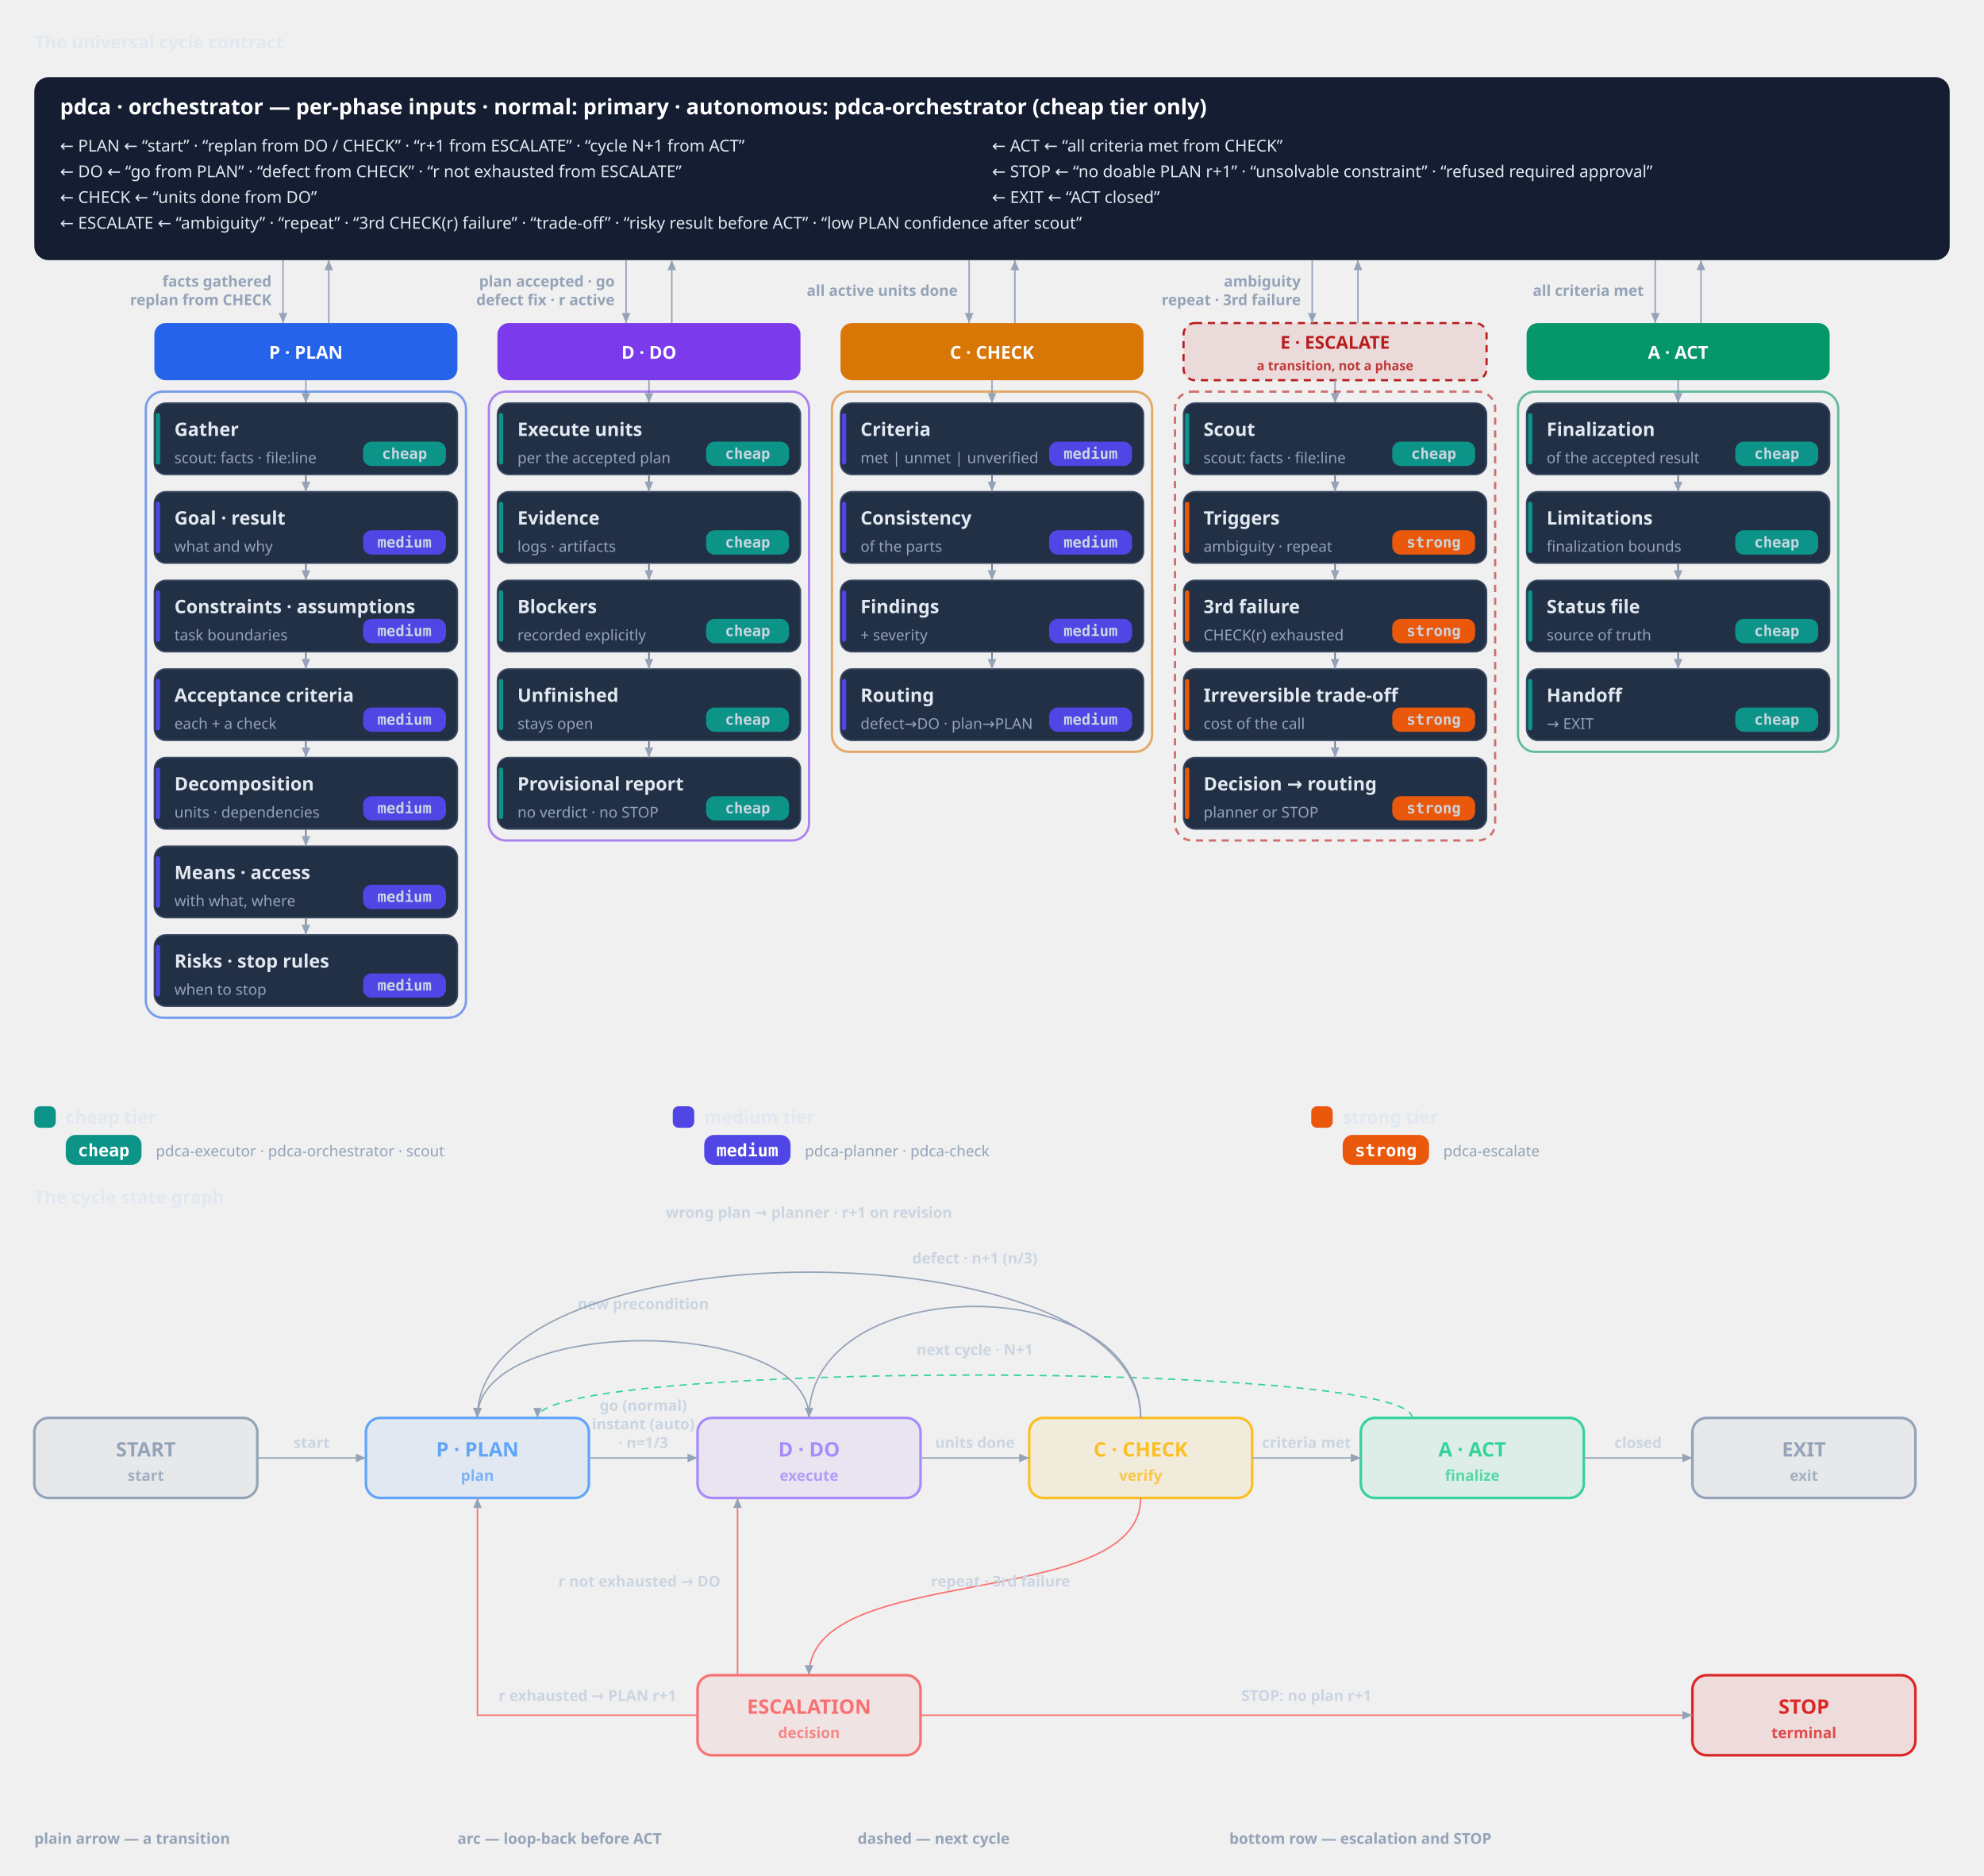
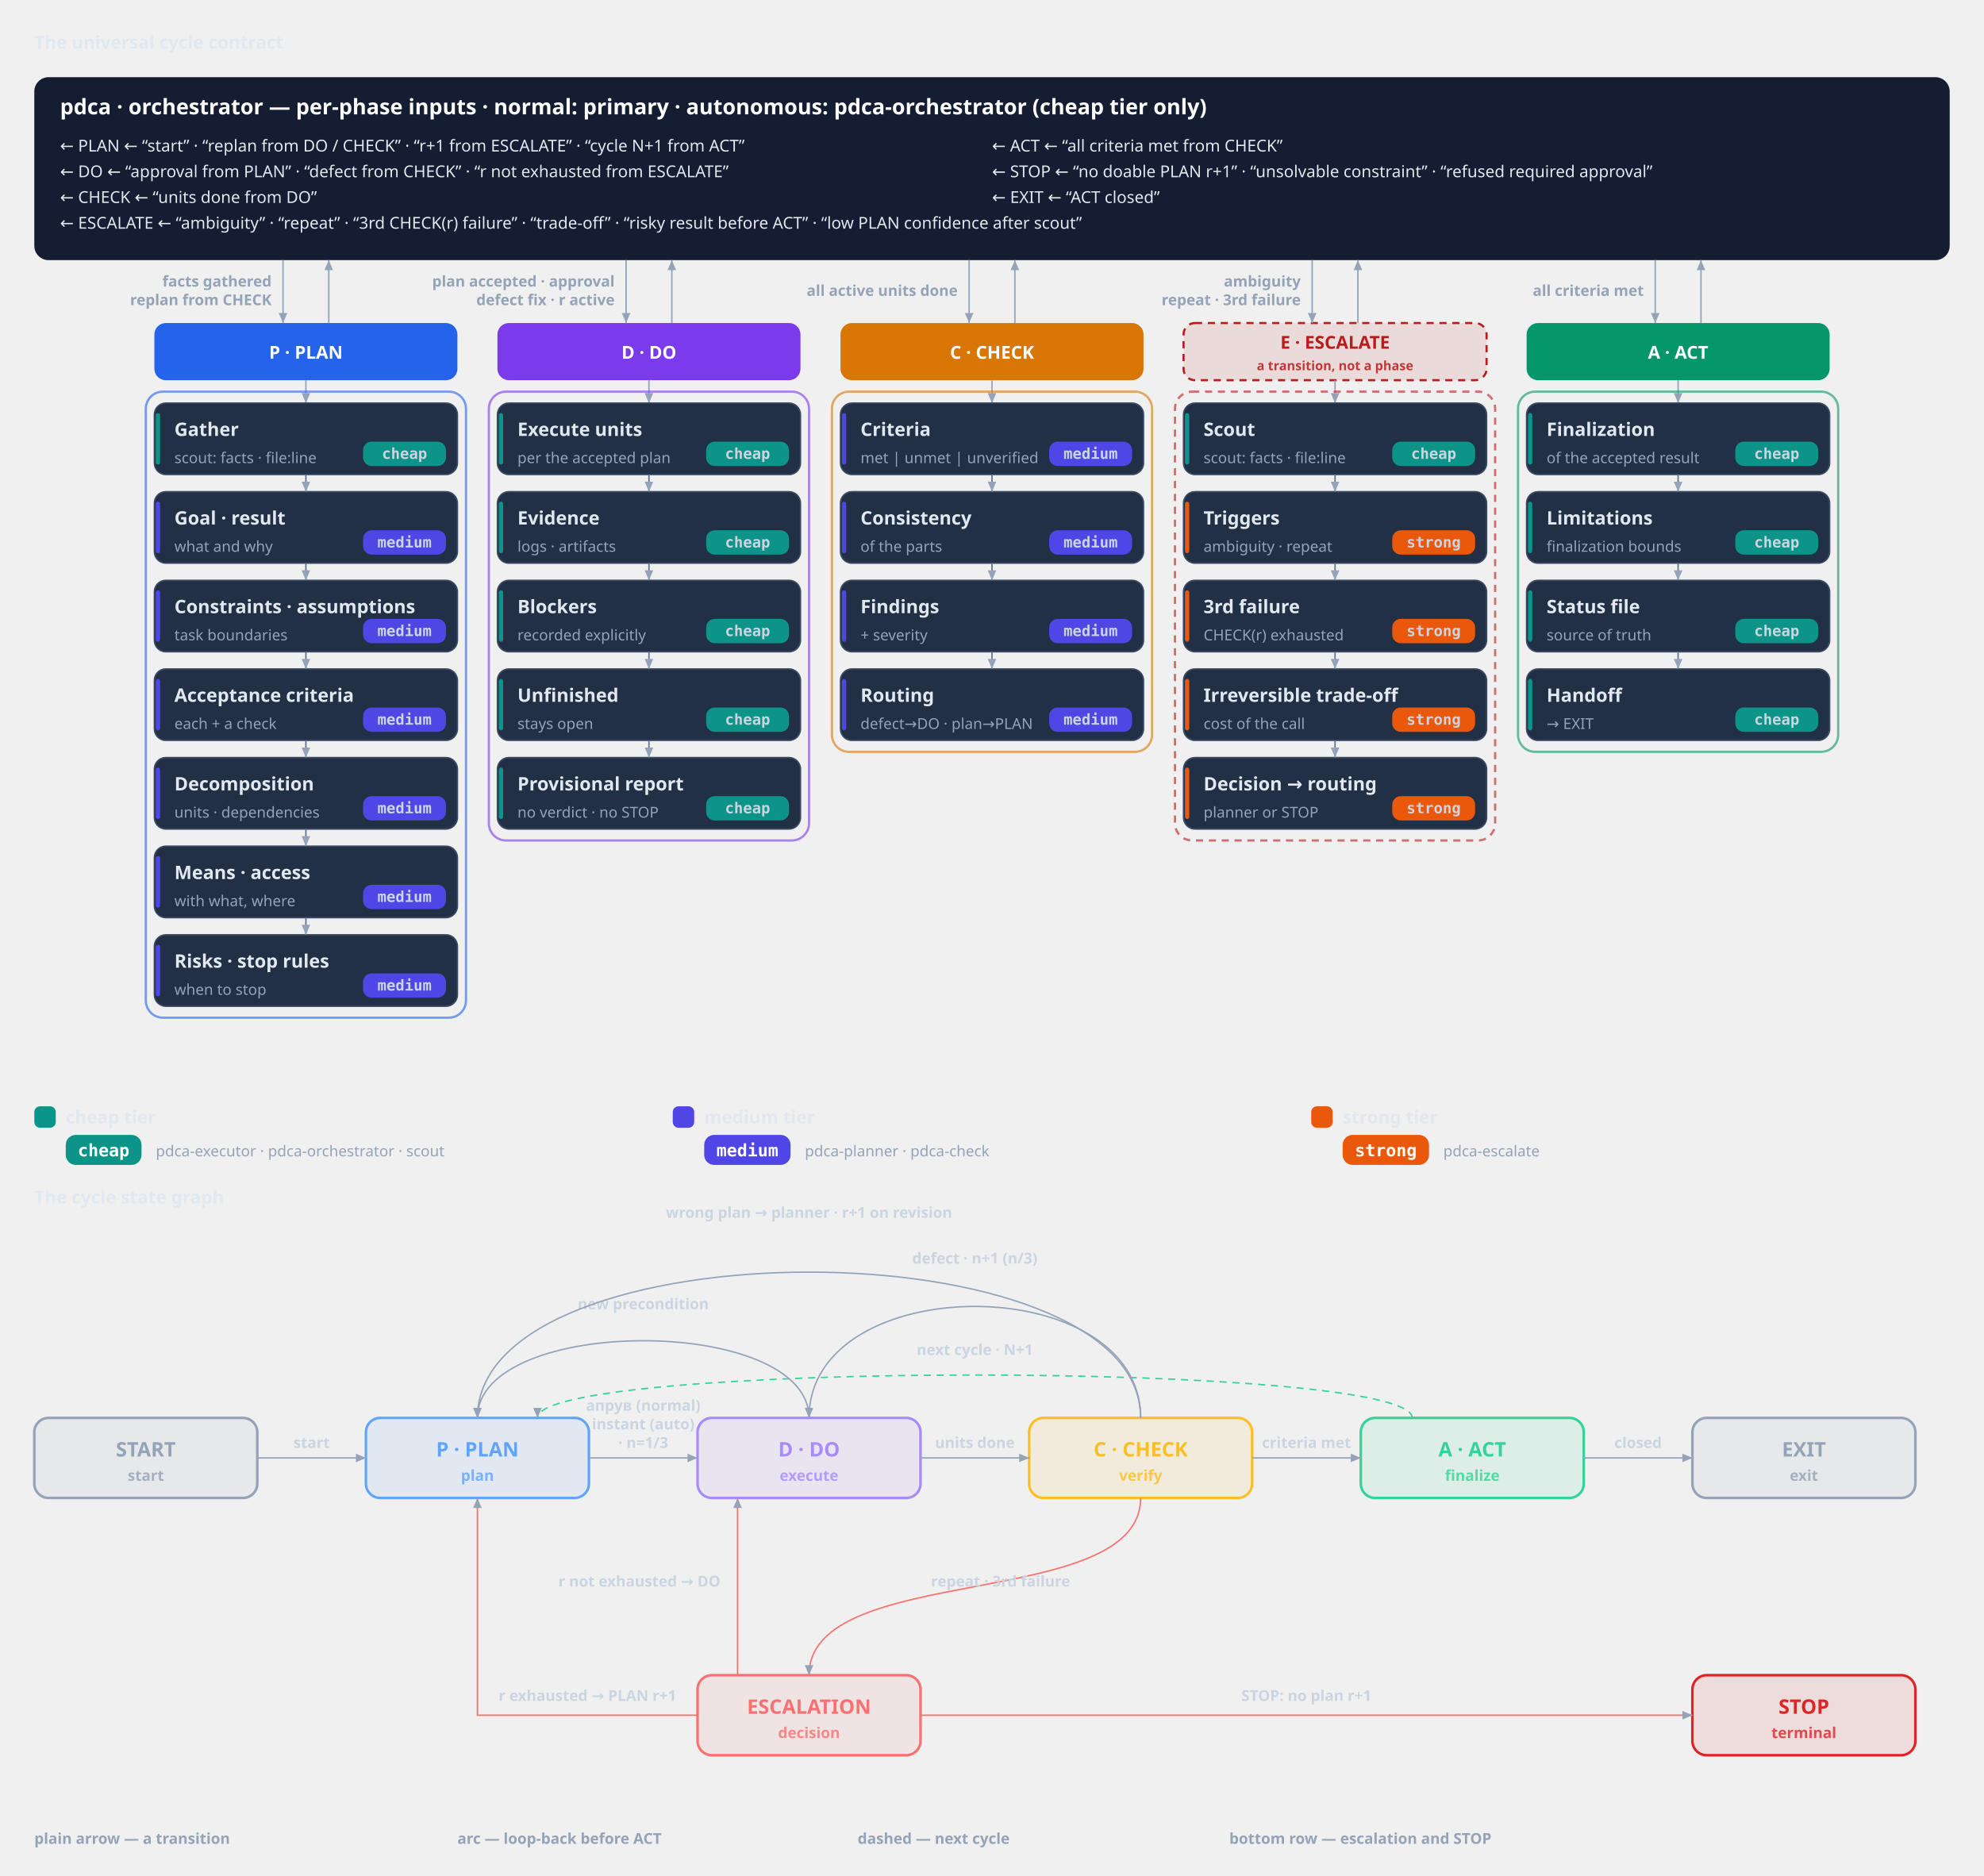
<svg xmlns="http://www.w3.org/2000/svg" viewBox="0 0 1388 1312" width="1388" height="1312" font-family="Segoe UI, system-ui, sans-serif" role="img">
  <defs>
    <marker id="arrow" markerWidth="9" markerHeight="9" refX="7" refY="3" orient="auto">
      <path d="M0,0 L7,3 L0,6 Z" fill="#94a3b8" />
    </marker>
  </defs>
  <style>
.t{font-size:13px;font-weight:600;fill:#e2e8f0}
.s{font-size:10.5px;fill:#94a3b8}
.h{font-size:12.5px;font-weight:700;fill:#ffffff}
.h2{font-size:12.5px;font-weight:700}
.h3{font-size:9px;font-weight:600}
.g{font-size:10.5px;font-weight:600}
.band{fill:#141d31}
.bt{fill:#ffffff;font-size:15px;font-weight:700}
.ol{fill:#e2e8f0;font-size:11.5px}
.lt{font-size:12.5px;font-weight:700;fill:#e2e8f0}
.ls{font-size:10.5px;fill:#94a3b8}
.lm{font-family:ui-monospace,Consolas,Menlo,monospace;font-size:12px;font-weight:700}
.bm{font-family:ui-monospace,Consolas,Menlo,monospace;font-size:10.5px;font-weight:700}
.st{font-size:14px;font-weight:700}
.ss{font-size:10.5px;font-weight:600}
</style>
  <text x="24" y="34" class="lt">The universal cycle contract</text>
  <rect x="24" y="54" width="1340" height="128" rx="10" class="band" />
  <text x="42" y="80" class="bt">pdca · orchestrator — per-phase inputs · normal: primary · autonomous: pdca-orchestrator (cheap tier only)</text>
  <text x="42" y="106" class="ol">← PLAN ← “start” · “replan from DO / CHECK” · “r+1 from ESCALATE” · “cycle N+1 from ACT”</text>
-   <text x="42" y="124" class="ol">← DO ← “go from PLAN” · “defect from CHECK” · “r not exhausted from ESCALATE”</text>
+   <text x="42" y="124" class="ol">← DO ← “approval from PLAN” · “defect from CHECK” · “r not exhausted from ESCALATE”</text>
  <text x="42" y="142" class="ol">← CHECK ← “units done from DO”</text>
  <text x="42" y="160" class="ol">← ESCALATE ← “ambiguity” · “repeat” · “3rd CHECK(r) failure” · “trade-off” · “risky result before ACT” · “low PLAN confidence after scout”</text>
  <text x="694.0" y="106" class="ol">← ACT ← “all criteria met from CHECK”</text>
  <text x="694.0" y="124" class="ol">← STOP ← “no doable PLAN r+1” · “unsolvable constraint” · “refused required approval”</text>
  <text x="694.0" y="142" class="ol">← EXIT ← “ACT closed”</text>
  <rect x="108.0" y="226" width="212" height="40" rx="8" fill="#2563eb" />
  <text x="214.0" y="251.0" class="h" fill="#ffffff" text-anchor="middle">P · PLAN</text>
  <polyline points="214.0,266 214.0,282" fill="none" stroke="#94a3b8" marker-end="url(#arrow)" />
  <rect x="108.0" y="282" width="212" height="50" rx="8" fill="#223046" stroke="#3b4a63" stroke-width="1" />
  <rect x="109.0" y="289" width="3" height="36" rx="1.5" fill="#0d9488" />
  <rect x="254.0" y="309" width="58" height="17" rx="6" fill="#0d9488" />
  <text x="283.0" y="321.0" class="bm" fill="#cbd5e1" text-anchor="middle">cheap</text>
  <text x="122.0" y="305" class="t">Gather</text>
  <text x="122.0" y="324" class="s">scout: facts · file:line</text>
  <rect x="108.0" y="344" width="212" height="50" rx="8" fill="#223046" stroke="#3b4a63" stroke-width="1" />
  <rect x="109.0" y="351" width="3" height="36" rx="1.5" fill="#4f46e5" />
  <rect x="254.0" y="371" width="58" height="17" rx="6" fill="#4f46e5" />
  <text x="283.0" y="383.0" class="bm" fill="#cbd5e1" text-anchor="middle">medium</text>
  <text x="122.0" y="367" class="t">Goal · result</text>
  <text x="122.0" y="386" class="s">what and why</text>
  <rect x="108.0" y="406" width="212" height="50" rx="8" fill="#223046" stroke="#3b4a63" stroke-width="1" />
  <rect x="109.0" y="413" width="3" height="36" rx="1.5" fill="#4f46e5" />
  <rect x="254.0" y="433" width="58" height="17" rx="6" fill="#4f46e5" />
  <text x="283.0" y="445.0" class="bm" fill="#cbd5e1" text-anchor="middle">medium</text>
  <text x="122.0" y="429" class="t">Constraints · assumptions</text>
  <text x="122.0" y="448" class="s">task boundaries</text>
  <rect x="108.0" y="468" width="212" height="50" rx="8" fill="#223046" stroke="#3b4a63" stroke-width="1" />
  <rect x="109.0" y="475" width="3" height="36" rx="1.5" fill="#4f46e5" />
  <rect x="254.0" y="495" width="58" height="17" rx="6" fill="#4f46e5" />
  <text x="283.0" y="507.0" class="bm" fill="#cbd5e1" text-anchor="middle">medium</text>
  <text x="122.0" y="491" class="t">Acceptance criteria</text>
  <text x="122.0" y="510" class="s">each + a check</text>
  <rect x="108.0" y="530" width="212" height="50" rx="8" fill="#223046" stroke="#3b4a63" stroke-width="1" />
  <rect x="109.0" y="537" width="3" height="36" rx="1.5" fill="#4f46e5" />
  <rect x="254.0" y="557" width="58" height="17" rx="6" fill="#4f46e5" />
  <text x="283.0" y="569.0" class="bm" fill="#cbd5e1" text-anchor="middle">medium</text>
  <text x="122.0" y="553" class="t">Decomposition</text>
  <text x="122.0" y="572" class="s">units · dependencies</text>
  <rect x="108.0" y="592" width="212" height="50" rx="8" fill="#223046" stroke="#3b4a63" stroke-width="1" />
  <rect x="109.0" y="599" width="3" height="36" rx="1.5" fill="#4f46e5" />
  <rect x="254.0" y="619" width="58" height="17" rx="6" fill="#4f46e5" />
  <text x="283.0" y="631.0" class="bm" fill="#cbd5e1" text-anchor="middle">medium</text>
  <text x="122.0" y="615" class="t">Means · access</text>
  <text x="122.0" y="634" class="s">with what, where</text>
  <rect x="108.0" y="654" width="212" height="50" rx="8" fill="#223046" stroke="#3b4a63" stroke-width="1" />
  <rect x="109.0" y="661" width="3" height="36" rx="1.5" fill="#4f46e5" />
  <rect x="254.0" y="681" width="58" height="17" rx="6" fill="#4f46e5" />
  <text x="283.0" y="693.0" class="bm" fill="#cbd5e1" text-anchor="middle">medium</text>
  <text x="122.0" y="677" class="t">Risks · stop rules</text>
  <text x="122.0" y="696" class="s">when to stop</text>
  <polyline points="214.0,332 214.0,344" fill="none" stroke="#64748b" marker-end="url(#arrow)" />
  <polyline points="214.0,394 214.0,406" fill="none" stroke="#64748b" marker-end="url(#arrow)" />
  <polyline points="214.0,456 214.0,468" fill="none" stroke="#64748b" marker-end="url(#arrow)" />
  <polyline points="214.0,518 214.0,530" fill="none" stroke="#64748b" marker-end="url(#arrow)" />
  <polyline points="214.0,580 214.0,592" fill="none" stroke="#64748b" marker-end="url(#arrow)" />
  <polyline points="214.0,642 214.0,654" fill="none" stroke="#64748b" marker-end="url(#arrow)" />
  <rect x="102.0" y="274" width="224" height="438" rx="12" fill="none" stroke="#2563eb" stroke-opacity="0.6" stroke-width="1.6" />
  <rect x="348.0" y="226" width="212" height="40" rx="8" fill="#7c3aed" />
  <text x="454.0" y="251.0" class="h" fill="#ffffff" text-anchor="middle">D · DO</text>
  <polyline points="454.0,266 454.0,282" fill="none" stroke="#94a3b8" marker-end="url(#arrow)" />
  <rect x="348.0" y="282" width="212" height="50" rx="8" fill="#223046" stroke="#3b4a63" stroke-width="1" />
  <rect x="349.0" y="289" width="3" height="36" rx="1.5" fill="#0d9488" />
  <rect x="494.0" y="309" width="58" height="17" rx="6" fill="#0d9488" />
  <text x="523.0" y="321.0" class="bm" fill="#cbd5e1" text-anchor="middle">cheap</text>
  <text x="362.0" y="305" class="t">Execute units</text>
  <text x="362.0" y="324" class="s">per the accepted plan</text>
  <rect x="348.0" y="344" width="212" height="50" rx="8" fill="#223046" stroke="#3b4a63" stroke-width="1" />
  <rect x="349.0" y="351" width="3" height="36" rx="1.5" fill="#0d9488" />
  <rect x="494.0" y="371" width="58" height="17" rx="6" fill="#0d9488" />
  <text x="523.0" y="383.0" class="bm" fill="#cbd5e1" text-anchor="middle">cheap</text>
  <text x="362.0" y="367" class="t">Evidence</text>
  <text x="362.0" y="386" class="s">logs · artifacts</text>
  <rect x="348.0" y="406" width="212" height="50" rx="8" fill="#223046" stroke="#3b4a63" stroke-width="1" />
  <rect x="349.0" y="413" width="3" height="36" rx="1.5" fill="#0d9488" />
  <rect x="494.0" y="433" width="58" height="17" rx="6" fill="#0d9488" />
  <text x="523.0" y="445.0" class="bm" fill="#cbd5e1" text-anchor="middle">cheap</text>
  <text x="362.0" y="429" class="t">Blockers</text>
  <text x="362.0" y="448" class="s">recorded explicitly</text>
  <rect x="348.0" y="468" width="212" height="50" rx="8" fill="#223046" stroke="#3b4a63" stroke-width="1" />
  <rect x="349.0" y="475" width="3" height="36" rx="1.5" fill="#0d9488" />
  <rect x="494.0" y="495" width="58" height="17" rx="6" fill="#0d9488" />
  <text x="523.0" y="507.0" class="bm" fill="#cbd5e1" text-anchor="middle">cheap</text>
  <text x="362.0" y="491" class="t">Unfinished</text>
  <text x="362.0" y="510" class="s">stays open</text>
  <rect x="348.0" y="530" width="212" height="50" rx="8" fill="#223046" stroke="#3b4a63" stroke-width="1" />
  <rect x="349.0" y="537" width="3" height="36" rx="1.5" fill="#0d9488" />
  <rect x="494.0" y="557" width="58" height="17" rx="6" fill="#0d9488" />
  <text x="523.0" y="569.0" class="bm" fill="#cbd5e1" text-anchor="middle">cheap</text>
  <text x="362.0" y="553" class="t">Provisional report</text>
  <text x="362.0" y="572" class="s">no verdict · no STOP</text>
  <polyline points="454.0,332 454.0,344" fill="none" stroke="#64748b" marker-end="url(#arrow)" />
  <polyline points="454.0,394 454.0,406" fill="none" stroke="#64748b" marker-end="url(#arrow)" />
  <polyline points="454.0,456 454.0,468" fill="none" stroke="#64748b" marker-end="url(#arrow)" />
  <polyline points="454.0,518 454.0,530" fill="none" stroke="#64748b" marker-end="url(#arrow)" />
  <rect x="342.0" y="274" width="224" height="314" rx="12" fill="none" stroke="#7c3aed" stroke-opacity="0.6" stroke-width="1.6" />
  <rect x="588.0" y="226" width="212" height="40" rx="8" fill="#d97706" />
  <text x="694.0" y="251.0" class="h" fill="#ffffff" text-anchor="middle">C · CHECK</text>
  <polyline points="694.0,266 694.0,282" fill="none" stroke="#94a3b8" marker-end="url(#arrow)" />
  <rect x="588.0" y="282" width="212" height="50" rx="8" fill="#223046" stroke="#3b4a63" stroke-width="1" />
  <rect x="589.0" y="289" width="3" height="36" rx="1.5" fill="#4f46e5" />
  <rect x="734.0" y="309" width="58" height="17" rx="6" fill="#4f46e5" />
  <text x="763.0" y="321.0" class="bm" fill="#cbd5e1" text-anchor="middle">medium</text>
  <text x="602.0" y="305" class="t">Criteria</text>
  <text x="602.0" y="324" class="s">met | unmet | unverified</text>
  <rect x="588.0" y="344" width="212" height="50" rx="8" fill="#223046" stroke="#3b4a63" stroke-width="1" />
  <rect x="589.0" y="351" width="3" height="36" rx="1.5" fill="#4f46e5" />
  <rect x="734.0" y="371" width="58" height="17" rx="6" fill="#4f46e5" />
  <text x="763.0" y="383.0" class="bm" fill="#cbd5e1" text-anchor="middle">medium</text>
  <text x="602.0" y="367" class="t">Consistency</text>
  <text x="602.0" y="386" class="s">of the parts</text>
  <rect x="588.0" y="406" width="212" height="50" rx="8" fill="#223046" stroke="#3b4a63" stroke-width="1" />
  <rect x="589.0" y="413" width="3" height="36" rx="1.5" fill="#4f46e5" />
  <rect x="734.0" y="433" width="58" height="17" rx="6" fill="#4f46e5" />
  <text x="763.0" y="445.0" class="bm" fill="#cbd5e1" text-anchor="middle">medium</text>
  <text x="602.0" y="429" class="t">Findings</text>
  <text x="602.0" y="448" class="s">+ severity</text>
  <rect x="588.0" y="468" width="212" height="50" rx="8" fill="#223046" stroke="#3b4a63" stroke-width="1" />
  <rect x="589.0" y="475" width="3" height="36" rx="1.5" fill="#4f46e5" />
  <rect x="734.0" y="495" width="58" height="17" rx="6" fill="#4f46e5" />
  <text x="763.0" y="507.0" class="bm" fill="#cbd5e1" text-anchor="middle">medium</text>
  <text x="602.0" y="491" class="t">Routing</text>
  <text x="602.0" y="510" class="s">defect→DO · plan→PLAN</text>
  <polyline points="694.0,332 694.0,344" fill="none" stroke="#64748b" marker-end="url(#arrow)" />
  <polyline points="694.0,394 694.0,406" fill="none" stroke="#64748b" marker-end="url(#arrow)" />
  <polyline points="694.0,456 694.0,468" fill="none" stroke="#64748b" marker-end="url(#arrow)" />
  <rect x="582.0" y="274" width="224" height="252" rx="12" fill="none" stroke="#d97706" stroke-opacity="0.6" stroke-width="1.6" />
  <rect x="828.0" y="226" width="212" height="40" rx="8" fill="#b91c1c" fill-opacity="0.10" stroke="#b91c1c" stroke-width="1.5" stroke-dasharray="5,4" />
  <text x="934.0" y="244.0" class="h2" fill="#b91c1c" text-anchor="middle">E · ESCALATE</text>
  <text x="934.0" y="259.0" class="h3" fill="#b91c1c" opacity="0.85" text-anchor="middle">a transition, not a phase</text>
  <polyline points="934.0,266 934.0,282" fill="none" stroke="#94a3b8" marker-end="url(#arrow)" />
  <rect x="828.0" y="282" width="212" height="50" rx="8" fill="#223046" stroke="#3b4a63" stroke-width="1" />
  <rect x="829.0" y="289" width="3" height="36" rx="1.5" fill="#0d9488" />
  <rect x="974.0" y="309" width="58" height="17" rx="6" fill="#0d9488" />
  <text x="1003.0" y="321.0" class="bm" fill="#cbd5e1" text-anchor="middle">cheap</text>
  <text x="842.0" y="305" class="t">Scout</text>
  <text x="842.0" y="324" class="s">scout: facts · file:line</text>
  <rect x="828.0" y="344" width="212" height="50" rx="8" fill="#223046" stroke="#3b4a63" stroke-width="1" />
  <rect x="829.0" y="351" width="3" height="36" rx="1.5" fill="#ea580c" />
  <rect x="974.0" y="371" width="58" height="17" rx="6" fill="#ea580c" />
  <text x="1003.0" y="383.0" class="bm" fill="#cbd5e1" text-anchor="middle">strong</text>
  <text x="842.0" y="367" class="t">Triggers</text>
  <text x="842.0" y="386" class="s">ambiguity · repeat</text>
  <rect x="828.0" y="406" width="212" height="50" rx="8" fill="#223046" stroke="#3b4a63" stroke-width="1" />
  <rect x="829.0" y="413" width="3" height="36" rx="1.5" fill="#ea580c" />
  <rect x="974.0" y="433" width="58" height="17" rx="6" fill="#ea580c" />
  <text x="1003.0" y="445.0" class="bm" fill="#cbd5e1" text-anchor="middle">strong</text>
  <text x="842.0" y="429" class="t">3rd failure</text>
  <text x="842.0" y="448" class="s">CHECK(r) exhausted</text>
  <rect x="828.0" y="468" width="212" height="50" rx="8" fill="#223046" stroke="#3b4a63" stroke-width="1" />
  <rect x="829.0" y="475" width="3" height="36" rx="1.5" fill="#ea580c" />
  <rect x="974.0" y="495" width="58" height="17" rx="6" fill="#ea580c" />
  <text x="1003.0" y="507.0" class="bm" fill="#cbd5e1" text-anchor="middle">strong</text>
  <text x="842.0" y="491" class="t">Irreversible trade-off</text>
  <text x="842.0" y="510" class="s">cost of the call</text>
  <rect x="828.0" y="530" width="212" height="50" rx="8" fill="#223046" stroke="#3b4a63" stroke-width="1" />
  <rect x="829.0" y="537" width="3" height="36" rx="1.5" fill="#ea580c" />
  <rect x="974.0" y="557" width="58" height="17" rx="6" fill="#ea580c" />
  <text x="1003.0" y="569.0" class="bm" fill="#cbd5e1" text-anchor="middle">strong</text>
  <text x="842.0" y="553" class="t">Decision → routing</text>
  <text x="842.0" y="572" class="s">planner or STOP</text>
  <polyline points="934.0,332 934.0,344" fill="none" stroke="#64748b" marker-end="url(#arrow)" />
  <polyline points="934.0,394 934.0,406" fill="none" stroke="#64748b" marker-end="url(#arrow)" />
  <polyline points="934.0,456 934.0,468" fill="none" stroke="#64748b" marker-end="url(#arrow)" />
  <polyline points="934.0,518 934.0,530" fill="none" stroke="#64748b" marker-end="url(#arrow)" />
  <rect x="822.0" y="274" width="224" height="314" rx="12" fill="none" stroke="#b91c1c" stroke-opacity="0.6" stroke-width="1.6" stroke-dasharray="5,4" />
  <rect x="1068.0" y="226" width="212" height="40" rx="8" fill="#059669" />
  <text x="1174.0" y="251.0" class="h" fill="#ffffff" text-anchor="middle">A · ACT</text>
  <polyline points="1174.0,266 1174.0,282" fill="none" stroke="#94a3b8" marker-end="url(#arrow)" />
  <rect x="1068.0" y="282" width="212" height="50" rx="8" fill="#223046" stroke="#3b4a63" stroke-width="1" />
  <rect x="1069.0" y="289" width="3" height="36" rx="1.5" fill="#0d9488" />
  <rect x="1214.0" y="309" width="58" height="17" rx="6" fill="#0d9488" />
  <text x="1243.0" y="321.0" class="bm" fill="#cbd5e1" text-anchor="middle">cheap</text>
  <text x="1082.0" y="305" class="t">Finalization</text>
  <text x="1082.0" y="324" class="s">of the accepted result</text>
  <rect x="1068.0" y="344" width="212" height="50" rx="8" fill="#223046" stroke="#3b4a63" stroke-width="1" />
  <rect x="1069.0" y="351" width="3" height="36" rx="1.5" fill="#0d9488" />
  <rect x="1214.0" y="371" width="58" height="17" rx="6" fill="#0d9488" />
  <text x="1243.0" y="383.0" class="bm" fill="#cbd5e1" text-anchor="middle">cheap</text>
  <text x="1082.0" y="367" class="t">Limitations</text>
  <text x="1082.0" y="386" class="s">finalization bounds</text>
  <rect x="1068.0" y="406" width="212" height="50" rx="8" fill="#223046" stroke="#3b4a63" stroke-width="1" />
  <rect x="1069.0" y="413" width="3" height="36" rx="1.5" fill="#0d9488" />
  <rect x="1214.0" y="433" width="58" height="17" rx="6" fill="#0d9488" />
  <text x="1243.0" y="445.0" class="bm" fill="#cbd5e1" text-anchor="middle">cheap</text>
  <text x="1082.0" y="429" class="t">Status file</text>
  <text x="1082.0" y="448" class="s">source of truth</text>
  <rect x="1068.0" y="468" width="212" height="50" rx="8" fill="#223046" stroke="#3b4a63" stroke-width="1" />
  <rect x="1069.0" y="475" width="3" height="36" rx="1.5" fill="#0d9488" />
  <rect x="1214.0" y="495" width="58" height="17" rx="6" fill="#0d9488" />
  <text x="1243.0" y="507.0" class="bm" fill="#cbd5e1" text-anchor="middle">cheap</text>
  <text x="1082.0" y="491" class="t">Handoff</text>
  <text x="1082.0" y="510" class="s">→ EXIT</text>
  <polyline points="1174.0,332 1174.0,344" fill="none" stroke="#64748b" marker-end="url(#arrow)" />
  <polyline points="1174.0,394 1174.0,406" fill="none" stroke="#64748b" marker-end="url(#arrow)" />
  <polyline points="1174.0,456 1174.0,468" fill="none" stroke="#64748b" marker-end="url(#arrow)" />
  <rect x="1062.0" y="274" width="224" height="252" rx="12" fill="none" stroke="#059669" stroke-opacity="0.6" stroke-width="1.6" />
  <polyline points="198.0,182 198.0,226" fill="none" stroke="#94a3b8" data-edge-id="dispatch_p" marker-end="url(#arrow)" />
  <text x="190.0" y="200.5" class="g" fill="#94a3b8" text-anchor="end">facts gathered</text>
  <text x="190.0" y="213.5" class="g" fill="#94a3b8" text-anchor="end">replan from CHECK</text>
  <polyline points="230.0,226 230.0,182" fill="none" stroke="#94a3b8" data-edge-id="return_p" marker-end="url(#arrow)" />
  <polyline points="438.0,182 438.0,226" fill="none" stroke="#94a3b8" data-edge-id="dispatch_d" marker-end="url(#arrow)" />
-   <text x="430.0" y="200.5" class="g" fill="#94a3b8" text-anchor="end">plan accepted · go</text>
+   <text x="430.0" y="200.5" class="g" fill="#94a3b8" text-anchor="end">plan accepted · approval</text>
  <text x="430.0" y="213.5" class="g" fill="#94a3b8" text-anchor="end">defect fix · r active</text>
  <polyline points="470.0,226 470.0,182" fill="none" stroke="#94a3b8" data-edge-id="return_d" marker-end="url(#arrow)" />
  <polyline points="678.0,182 678.0,226" fill="none" stroke="#94a3b8" data-edge-id="dispatch_c" marker-end="url(#arrow)" />
  <text x="670.0" y="207.0" class="g" fill="#94a3b8" text-anchor="end">all active units done</text>
  <polyline points="710.0,226 710.0,182" fill="none" stroke="#94a3b8" data-edge-id="return_c" marker-end="url(#arrow)" />
  <polyline points="918.0,182 918.0,226" fill="none" stroke="#94a3b8" data-edge-id="dispatch_e" marker-end="url(#arrow)" />
  <text x="910.0" y="200.5" class="g" fill="#94a3b8" text-anchor="end">ambiguity</text>
  <text x="910.0" y="213.5" class="g" fill="#94a3b8" text-anchor="end">repeat · 3rd failure</text>
  <polyline points="950.0,226 950.0,182" fill="none" stroke="#94a3b8" data-edge-id="return_e" marker-end="url(#arrow)" />
  <polyline points="1158.0,182 1158.0,226" fill="none" stroke="#94a3b8" data-edge-id="dispatch_a" marker-end="url(#arrow)" />
  <text x="1150.0" y="207.0" class="g" fill="#94a3b8" text-anchor="end">all criteria met</text>
  <polyline points="1190.0,226 1190.0,182" fill="none" stroke="#94a3b8" data-edge-id="return_a" marker-end="url(#arrow)" />
  <rect x="24.0" y="774" width="15" height="15" rx="4" fill="#0d9488" />
  <text x="46.0" y="786" class="lt">cheap tier</text>
  <rect x="46.0" y="794" width="53.0" height="21" rx="7" fill="#0d9488" />
  <text x="72.5" y="809" class="lm" fill="#ffffff" text-anchor="middle">cheap</text>
  <text x="109.0" y="809" class="ls">pdca-executor · pdca-orchestrator · scout</text>
  <rect x="470.667" y="774" width="15" height="15" rx="4" fill="#4f46e5" />
  <text x="492.667" y="786" class="lt">medium tier</text>
  <rect x="492.667" y="794" width="60.4" height="21" rx="7" fill="#4f46e5" />
  <text x="522.867" y="809" class="lm" fill="#ffffff" text-anchor="middle">medium</text>
  <text x="563.067" y="809" class="ls">pdca-planner · pdca-check</text>
  <rect x="917.333" y="774" width="15" height="15" rx="4" fill="#ea580c" />
  <text x="939.333" y="786" class="lt">strong tier</text>
  <rect x="939.333" y="794" width="60.4" height="21" rx="7" fill="#ea580c" />
  <text x="969.533" y="809" class="lm" fill="#ffffff" text-anchor="middle">strong</text>
  <text x="1009.733" y="809" class="ls">pdca-escalate</text>
  <text x="24" y="842" class="lt">The cycle state graph</text>
  <rect x="24" y="992" width="156" height="56" rx="10" fill="#94a3b8" fill-opacity="0.10" stroke="#94a3b8" stroke-width="1.8" data-node-id="START" />
  <text x="102.0" y="1019.0" class="st" fill="#94a3b8" text-anchor="middle">START</text>
  <text x="102.0" y="1036.0" class="ss" fill="#94a3b8" text-anchor="middle" opacity="0.8">start</text>
  <rect x="256" y="992" width="156" height="56" rx="10" fill="#60a5fa" fill-opacity="0.10" stroke="#60a5fa" stroke-width="1.8" data-node-id="PLAN" />
  <text x="334.0" y="1019.0" class="st" fill="#60a5fa" text-anchor="middle">P · PLAN</text>
  <text x="334.0" y="1036.0" class="ss" fill="#60a5fa" text-anchor="middle" opacity="0.8">plan</text>
  <rect x="488" y="992" width="156" height="56" rx="10" fill="#a78bfa" fill-opacity="0.10" stroke="#a78bfa" stroke-width="1.8" data-node-id="DO" />
  <text x="566.0" y="1019.0" class="st" fill="#a78bfa" text-anchor="middle">D · DO</text>
  <text x="566.0" y="1036.0" class="ss" fill="#a78bfa" text-anchor="middle" opacity="0.8">execute</text>
  <rect x="720" y="992" width="156" height="56" rx="10" fill="#fbbf24" fill-opacity="0.10" stroke="#fbbf24" stroke-width="1.8" data-node-id="CHECK" />
  <text x="798.0" y="1019.0" class="st" fill="#fbbf24" text-anchor="middle">C · CHECK</text>
  <text x="798.0" y="1036.0" class="ss" fill="#fbbf24" text-anchor="middle" opacity="0.8">verify</text>
  <rect x="952" y="992" width="156" height="56" rx="10" fill="#34d399" fill-opacity="0.10" stroke="#34d399" stroke-width="1.8" data-node-id="ACT" />
  <text x="1030.0" y="1019.0" class="st" fill="#34d399" text-anchor="middle">A · ACT</text>
  <text x="1030.0" y="1036.0" class="ss" fill="#34d399" text-anchor="middle" opacity="0.8">finalize</text>
  <rect x="1184" y="992" width="156" height="56" rx="10" fill="#94a3b8" fill-opacity="0.10" stroke="#94a3b8" stroke-width="1.8" data-node-id="EXIT" />
  <text x="1262.0" y="1019.0" class="st" fill="#94a3b8" text-anchor="middle">EXIT</text>
  <text x="1262.0" y="1036.0" class="ss" fill="#94a3b8" text-anchor="middle" opacity="0.8">exit</text>
  <polyline points="180,1020.0 256,1020.0" fill="none" stroke="#94a3b8" data-edge-id="start_plan" marker-end="url(#arrow)" />
  <text x="218.0" y="1013.0" class="g" fill="#cbd5e1" text-anchor="middle">start</text>
  <polyline points="412,1020.0 488,1020.0" fill="none" stroke="#94a3b8" data-edge-id="plan_do" marker-end="url(#arrow)" />
-   <text x="450.0" y="987.0" class="g" fill="#cbd5e1" text-anchor="middle">go (normal)</text>
+   <text x="450.0" y="987.0" class="g" fill="#cbd5e1" text-anchor="middle">апрув (normal)</text>
  <text x="450.0" y="1000.0" class="g" fill="#cbd5e1" text-anchor="middle">instant (auto)</text>
  <text x="450.0" y="1013.0" class="g" fill="#cbd5e1" text-anchor="middle">· n=1/3</text>
  <polyline points="644,1020.0 720,1020.0" fill="none" stroke="#94a3b8" data-edge-id="do_check" marker-end="url(#arrow)" />
  <text x="682.0" y="1013.0" class="g" fill="#cbd5e1" text-anchor="middle">units done</text>
  <polyline points="876,1020.0 952,1020.0" fill="none" stroke="#94a3b8" data-edge-id="check_act" marker-end="url(#arrow)" />
  <text x="914.0" y="1013.0" class="g" fill="#cbd5e1" text-anchor="middle">criteria met</text>
  <polyline points="1108,1020.0 1184,1020.0" fill="none" stroke="#94a3b8" data-edge-id="act_exit" marker-end="url(#arrow)" />
  <text x="1146.0" y="1013.0" class="g" fill="#cbd5e1" text-anchor="middle">closed</text>
  <path d="M988,992 C988,952 376,952 376,992" fill="none" stroke="#34d399" stroke-dasharray="5,4" data-edge-id="act_plan" marker-end="url(#arrow)" />
  <text x="682" y="948" class="g" fill="#cbd5e1" text-anchor="middle">next cycle · N+1</text>
  <path d="M566,992 C566,920 334,920 334,992" fill="none" stroke="#94a3b8" data-edge-id="do_plan_blocker" marker-end="url(#arrow)" />
  <text x="450" y="916" class="g" fill="#cbd5e1" text-anchor="middle">new precondition</text>
  <path d="M798,992 C798,888 566,888 566,992" fill="none" stroke="#94a3b8" data-edge-id="check_do_defect" marker-end="url(#arrow)" />
  <text x="682" y="884" class="g" fill="#cbd5e1" text-anchor="middle">defect · n+1 (n/3)</text>
  <path d="M798,992 C798,856 334,856 334,992" fill="none" stroke="#94a3b8" data-edge-id="check_plan_replan" marker-end="url(#arrow)" />
  <text x="566" y="852" class="g" fill="#cbd5e1" text-anchor="middle">wrong plan → planner · r+1 on revision</text>
  <rect x="488" y="1172" width="156" height="56" rx="10" fill="#f87171" fill-opacity="0.10" stroke="#f87171" stroke-width="1.8" data-node-id="ESCALATE" />
  <text x="566.0" y="1199.0" class="st" fill="#f87171" text-anchor="middle">ESCALATION</text>
  <text x="566.0" y="1216.0" class="ss" fill="#f87171" text-anchor="middle" opacity="0.8">decision</text>
  <rect x="1184" y="1172" width="156" height="56" rx="10" fill="#dc2626" fill-opacity="0.10" stroke="#dc2626" stroke-width="1.8" data-node-id="STOP" />
  <text x="1262.0" y="1199.0" class="st" fill="#dc2626" text-anchor="middle">STOP</text>
  <text x="1262.0" y="1216.0" class="ss" fill="#dc2626" text-anchor="middle" opacity="0.8">terminal</text>
  <path d="M798,1048 C798,1128 566,1092 566,1172" fill="none" stroke="#f87171" data-edge-id="check_escalate" marker-end="url(#arrow)" />
  <text x="700" y="1110.0" class="g" fill="#cbd5e1" text-anchor="middle">repeat · 3rd failure</text>
  <polyline points="516,1172 516,1048" fill="none" stroke="#f87171" data-edge-id="escalate_do" marker-end="url(#arrow)" />
  <text x="504" y="1110.0" class="g" fill="#cbd5e1" text-anchor="end">r not exhausted → DO</text>
  <polyline points="488,1200.0 334,1200.0 334,1048" fill="none" stroke="#f87171" data-edge-id="escalate_plan" marker-end="url(#arrow)" />
  <text x="411" y="1190.0" class="g" fill="#cbd5e1" text-anchor="middle">r exhausted → PLAN r+1</text>
  <polyline points="644,1200.0 1184,1200.0" fill="none" stroke="#f87171" data-edge-id="escalate_stop" marker-end="url(#arrow)" />
  <text x="914" y="1190.0" class="g" fill="#cbd5e1" text-anchor="middle">STOP: no plan r+1</text>
  <text x="24" y="1290" class="g" fill="#94a3b8" text-anchor="start">plain arrow — a transition</text>
  <text x="320" y="1290" class="g" fill="#94a3b8" text-anchor="start">arc — loop-back before ACT</text>
  <text x="600" y="1290" class="g" fill="#94a3b8" text-anchor="start">dashed — next cycle</text>
  <text x="860" y="1290" class="g" fill="#94a3b8" text-anchor="start">bottom row — escalation and STOP</text>
</svg>
